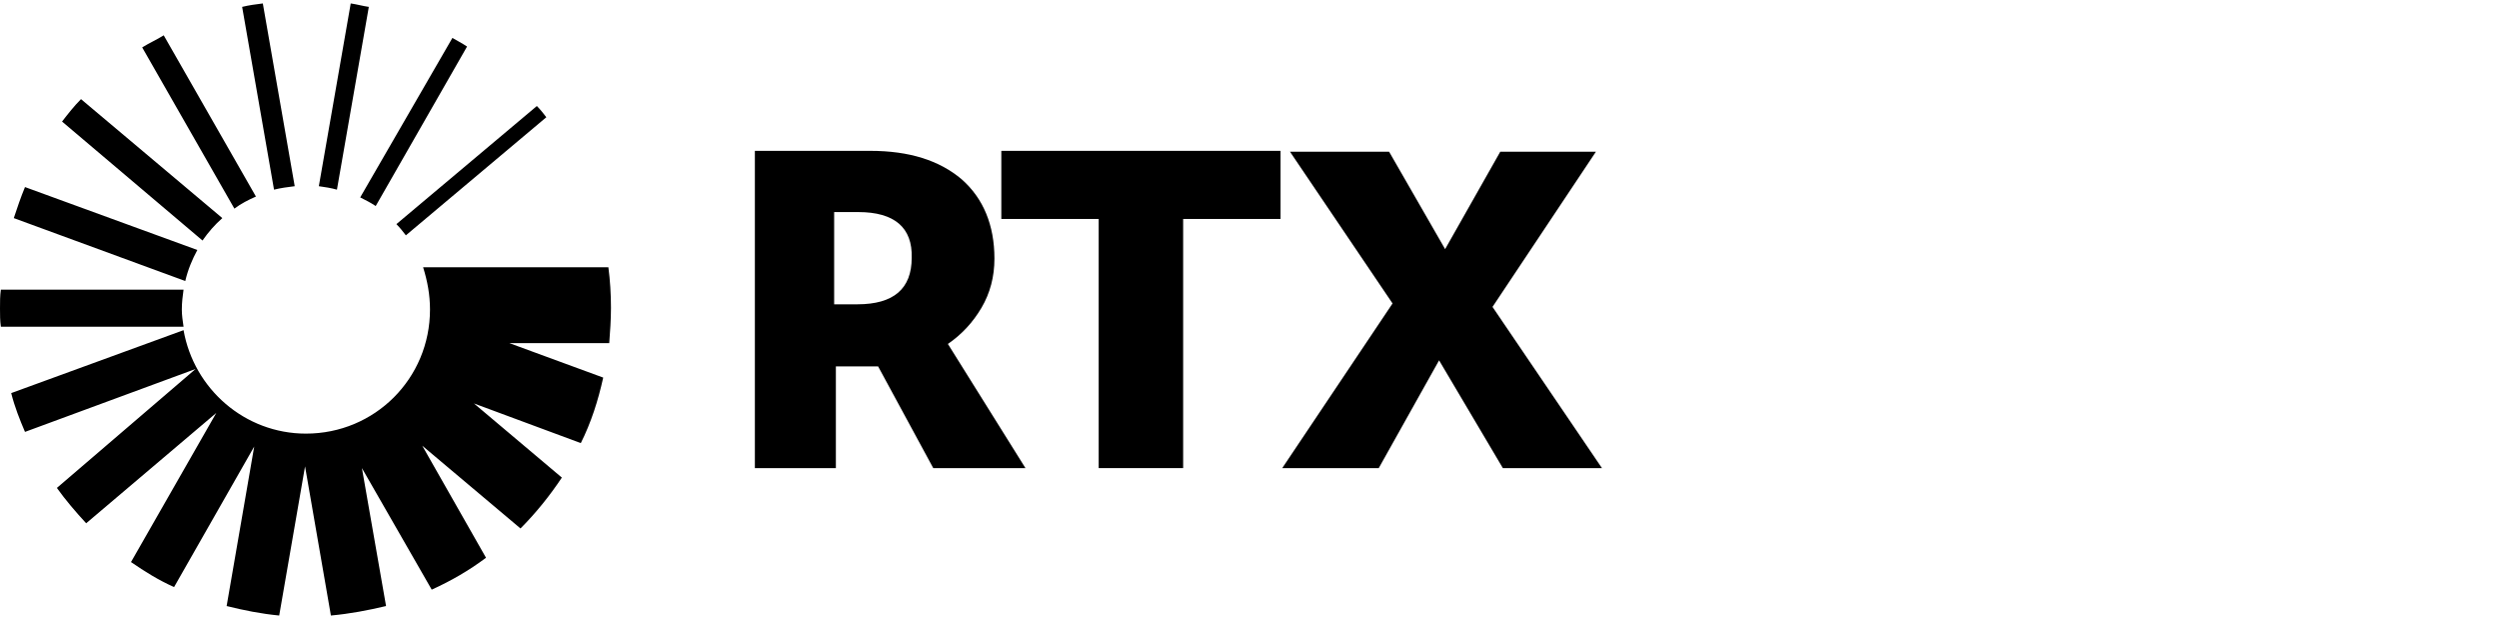
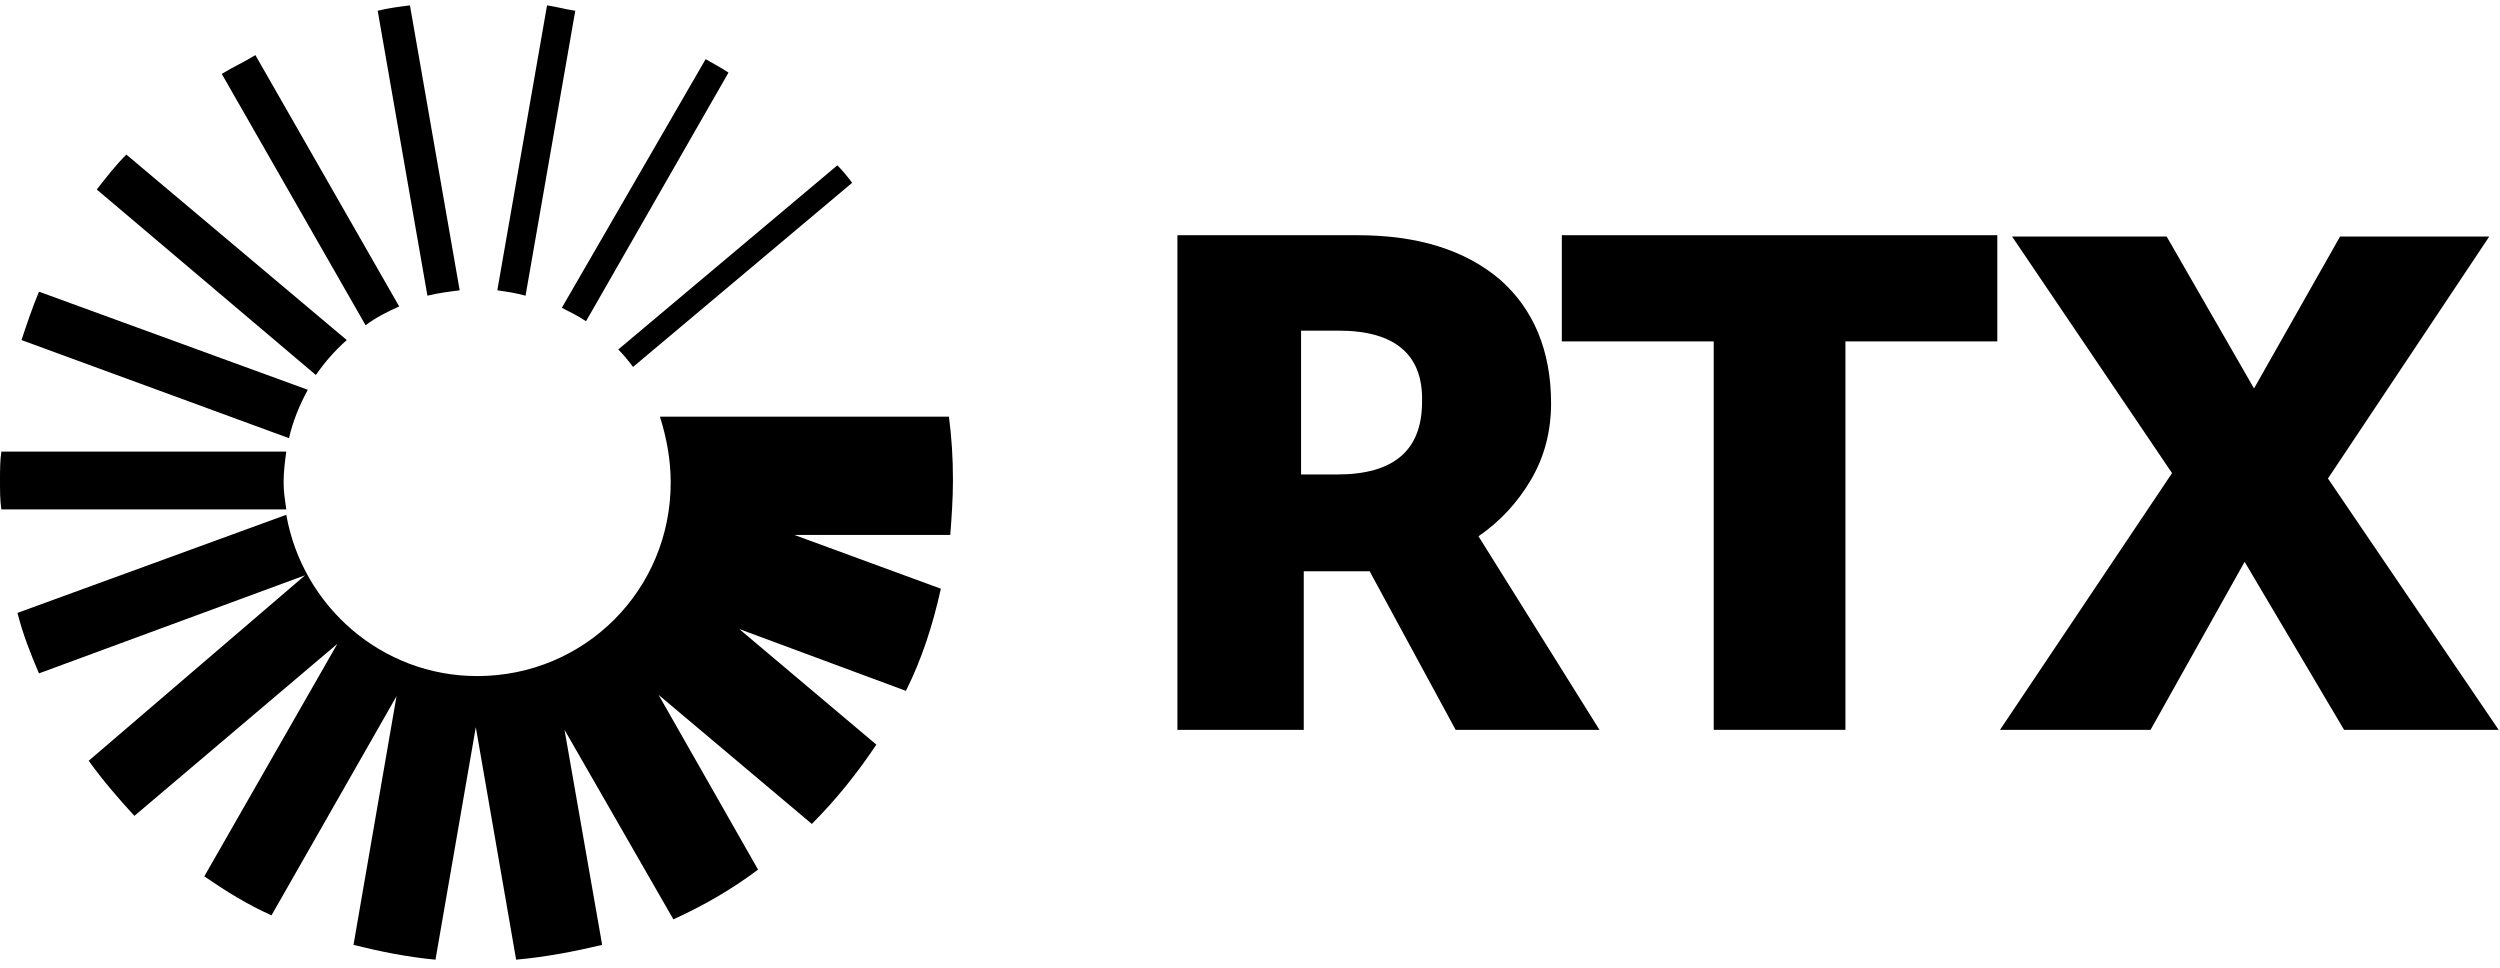
- <svg xmlns="http://www.w3.org/2000/svg" version="1.1" id="Layer_1" x="0px" y="0px" viewBox="0 0 290 71.8" style="enable-background:new 0 0 290 71.8;" xml:space="preserve">
+ <svg xmlns="http://www.w3.org/2000/svg" version="1.1" id="Layer_1" x="0px" y="0px" viewBox="0 0 186 72" preserveAspectRatio="xMidYMid meet" xml:space="preserve">
  <g>
    <g>
      <path d="M28.1,0.8c0.8-0.2,1.6-0.3,2.4-0.4l3.7,21.2c-0.8,0.1-1.6,0.2-2.4,0.4L28.1,0.8z M27.2,24.2c0.8-0.6,1.6-1,2.5-1.4L19,4.1    c-0.8,0.5-1.7,0.9-2.5,1.4L27.2,24.2z M21.1,35.9c0-0.8,0.1-1.6,0.2-2.3H0.1C0,34.3,0,35,0,35.8c0,0.7,0,1.4,0.1,2.1h21.2    C21.2,37.2,21.1,36.6,21.1,35.9 M49.9,35.9c0,8-6.4,14.4-14.4,14.4c-7.1,0-13-5.2-14.2-12l-20,7.3c0.4,1.6,1,3.1,1.6,4.5l19.8-7.3    L6.6,56.6c1,1.4,2.2,2.8,3.4,4.1l15.1-12.8l-9.9,17.3c1.6,1.1,3.2,2.1,5,2.9l9.3-16.3l-3.2,18.5c2,0.5,4,0.9,6.1,1.1l3-17.3    l3,17.3c2.2-0.2,4.3-0.6,6.4-1.1l-2.8-16l8.1,14.1c2.2-1,4.3-2.2,6.3-3.7l-7.4-13l11.4,9.6c1.8-1.8,3.4-3.8,4.8-5.9l-10.2-8.6    l12.4,4.6c1.2-2.4,2-4.9,2.6-7.6l-10.9-4l11.6,0c0.1-1.3,0.2-2.7,0.2-4.1c0-1.6-0.1-3.2-0.3-4.7H49.1    C49.6,32.6,49.9,34.2,49.9,35.9 M21.5,32.6c0.3-1.3,0.8-2.5,1.4-3.6l-20-7.3c-0.5,1.2-0.9,2.4-1.3,3.6L21.5,32.6z M62.3,12.3    L46,26c0.4,0.4,0.8,0.9,1.1,1.3l16.3-13.7C63.1,13.2,62.7,12.7,62.3,12.3 M54.2,5.4c-0.6-0.4-1.2-0.7-1.7-1L41.8,22.9    c0.6,0.3,1.2,0.6,1.8,1L54.2,5.4z M25.8,25.3L9.4,11.5c-0.8,0.8-1.5,1.7-2.2,2.6l16.3,13.8C24.2,26.9,24.9,26.1,25.8,25.3     M37,21.6c0.7,0.1,1.4,0.2,2.1,0.4l3.7-21.2c-0.7-0.1-1.4-0.3-2.1-0.4L37,21.6z" />
      <g>
        <path d="M87.6,54.3V17.5H101c4.5,0,8,1.1,10.6,3.3c2.5,2.2,3.8,5.3,3.8,9.2c0,2.1-0.5,4-1.5,5.7c-1,1.7-2.3,3.1-3.9,4.2l9,14.4     h-10.7l-6.4-11.8h-4.9v11.8H87.6z M99.6,24.6h-2.8v10.7h2.7c4.2,0,6.3-1.8,6.3-5.4C105.9,26.4,103.8,24.6,99.6,24.6z" />
        <path d="M127.5,54.3V25.4h-11.3v-7.9h32.4v7.9h-11.3v28.9H127.5z" />
        <path d="M148.8,54.3l12.8-19.1l-11.9-17.6h11.5l6.5,11.3l6.4-11.3h11.1l-12,18l12.7,18.7h-11.5l-7.4-12.5l-7,12.5H148.8z" />
      </g>
    </g>
  </g>
</svg>
